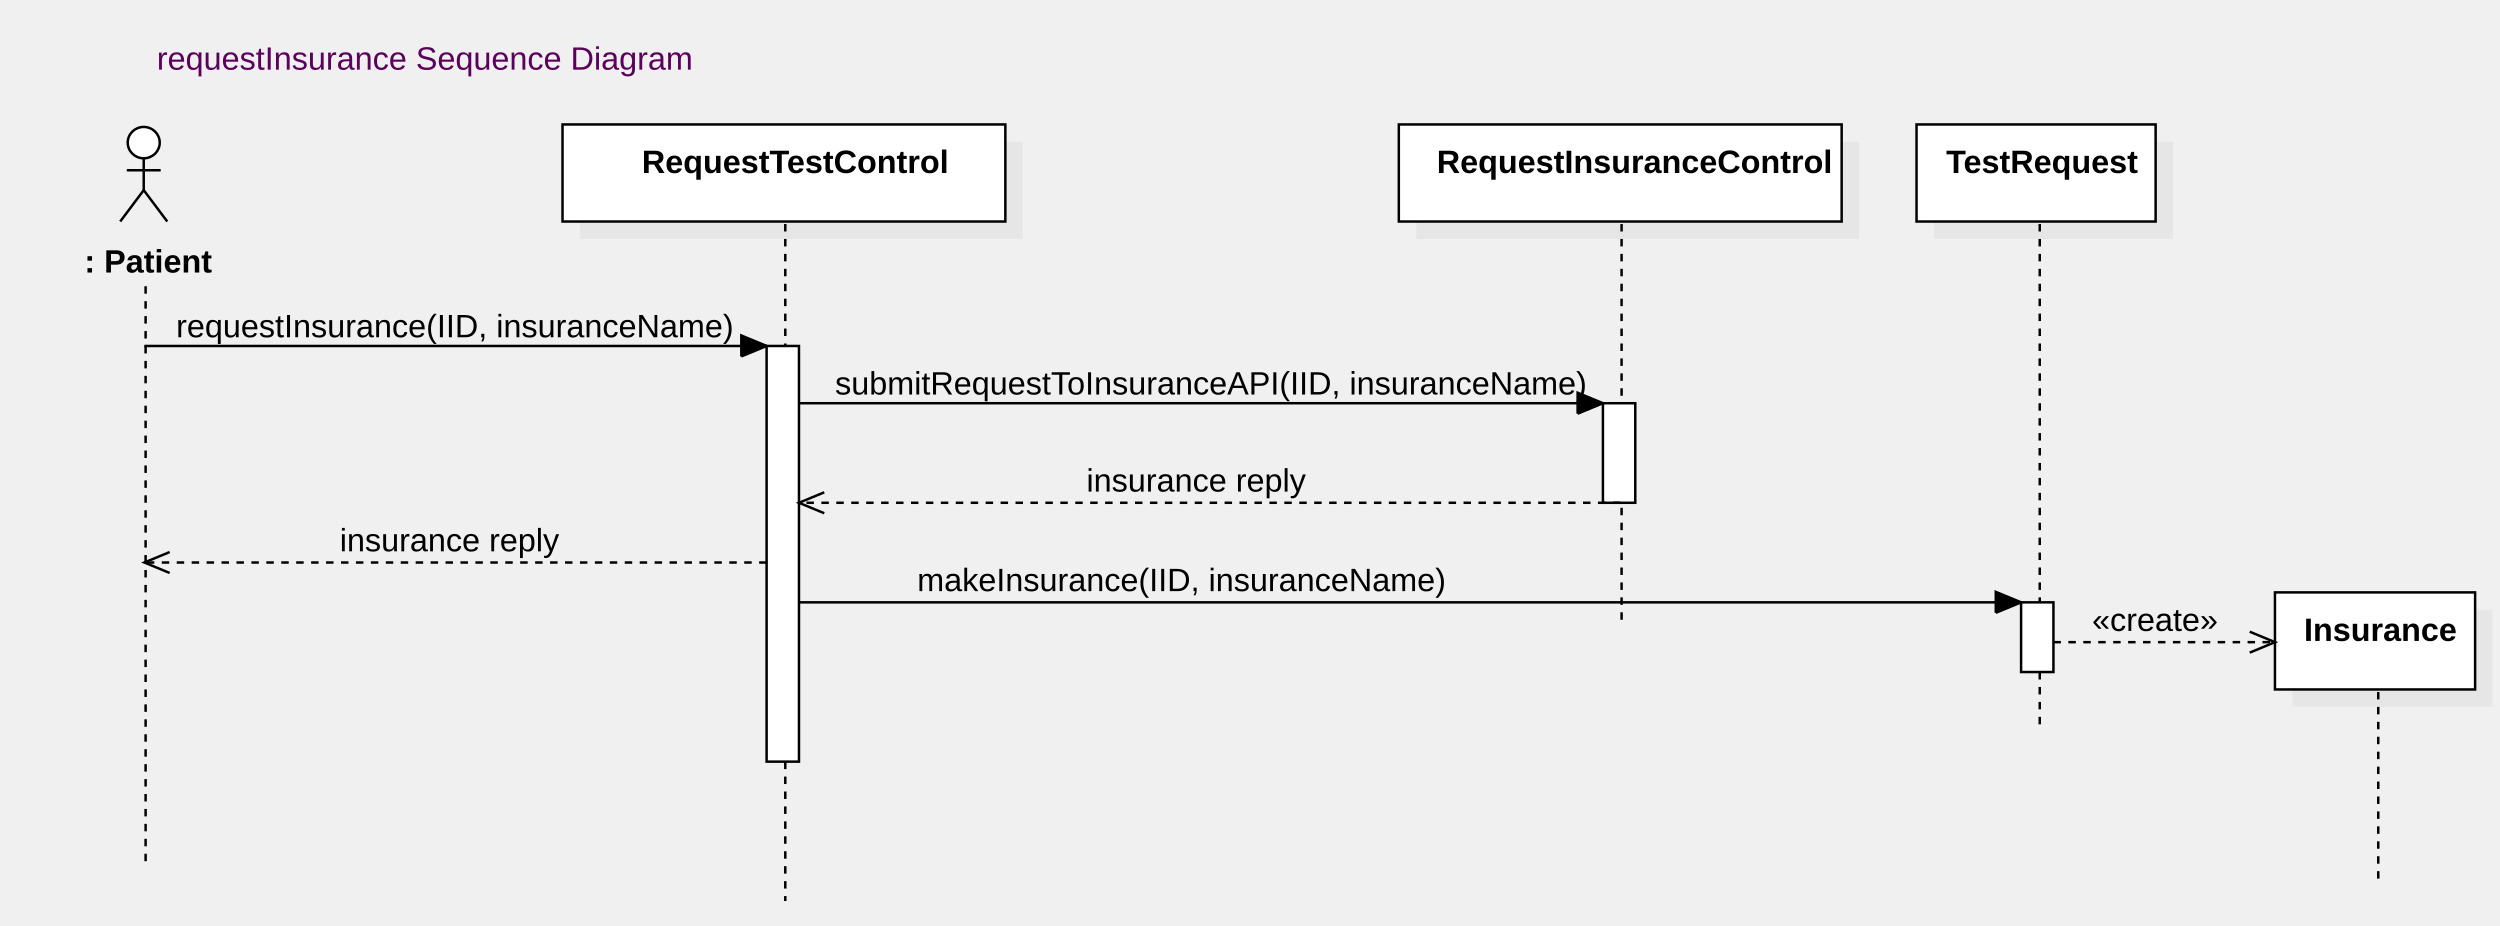
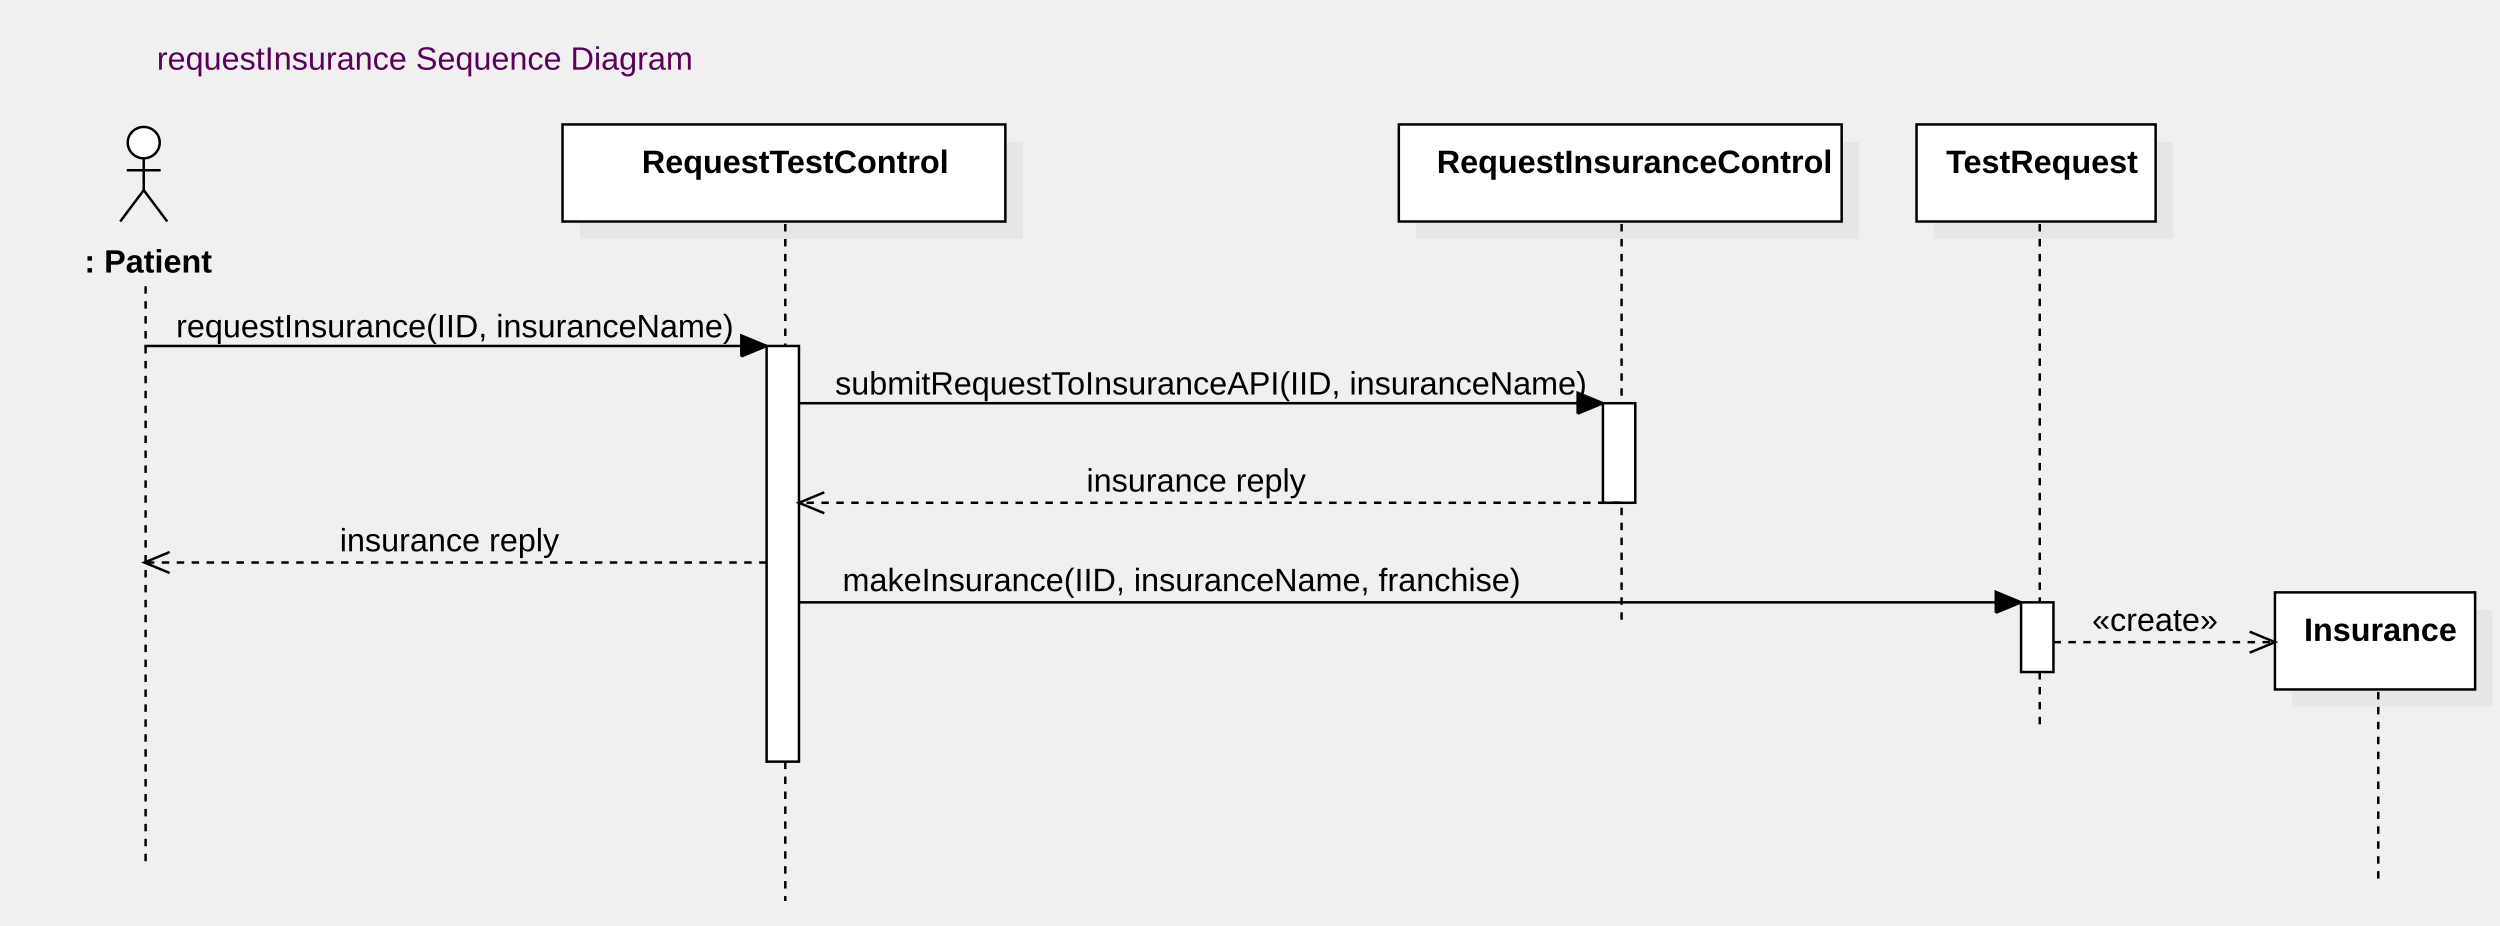
<svg xmlns="http://www.w3.org/2000/svg" version="1.1" width="1004.414" height="372">
  <defs />
  <g>
    <text fill="#eeeeee" stroke="none" font-family="Arial" font-size="24px" font-style="normal" font-weight="normal" text-decoration="none" x="0" y="0" />
    <text fill="#eeeeee" stroke="none" font-family="Arial" font-size="24px" font-style="normal" font-weight="normal" text-decoration="none" x="0" y="30" />
    <text fill="#eeeeee" stroke="none" font-family="Arial" font-size="24px" font-style="normal" font-weight="normal" text-decoration="none" x="0" y="60" />
    <text fill="#eeeeee" stroke="none" font-family="Arial" font-size="24px" font-style="normal" font-weight="normal" text-decoration="none" x="0" y="90" />
    <text fill="#eeeeee" stroke="none" font-family="Arial" font-size="24px" font-style="normal" font-weight="normal" text-decoration="none" x="0" y="120" />
    <text fill="#eeeeee" stroke="none" font-family="Arial" font-size="24px" font-style="normal" font-weight="normal" text-decoration="none" x="0" y="150" />
    <text fill="#eeeeee" stroke="none" font-family="Arial" font-size="24px" font-style="normal" font-weight="normal" text-decoration="none" x="0" y="180" />
    <text fill="#eeeeee" stroke="none" font-family="Arial" font-size="24px" font-style="normal" font-weight="normal" text-decoration="none" x="0" y="210" />
    <text fill="#eeeeee" stroke="none" font-family="Arial" font-size="24px" font-style="normal" font-weight="normal" text-decoration="none" x="0" y="240" />
    <text fill="#eeeeee" stroke="none" font-family="Arial" font-size="24px" font-style="normal" font-weight="normal" text-decoration="none" x="0" y="270" />
    <text fill="#eeeeee" stroke="none" font-family="Arial" font-size="24px" font-style="normal" font-weight="normal" text-decoration="none" x="0" y="300" />
    <text fill="#eeeeee" stroke="none" font-family="Arial" font-size="24px" font-style="normal" font-weight="normal" text-decoration="none" x="0" y="330" />
    <text fill="#eeeeee" stroke="none" font-family="Arial" font-size="24px" font-style="normal" font-weight="normal" text-decoration="none" x="0" y="360" />
    <text fill="#eeeeee" stroke="none" font-family="Arial" font-size="24px" font-style="normal" font-weight="normal" text-decoration="none" x="200" y="0" />
    <text fill="#eeeeee" stroke="none" font-family="Arial" font-size="24px" font-style="normal" font-weight="normal" text-decoration="none" x="200" y="30" />
    <text fill="#eeeeee" stroke="none" font-family="Arial" font-size="24px" font-style="normal" font-weight="normal" text-decoration="none" x="200" y="60" />
    <text fill="#eeeeee" stroke="none" font-family="Arial" font-size="24px" font-style="normal" font-weight="normal" text-decoration="none" x="200" y="90" />
    <text fill="#eeeeee" stroke="none" font-family="Arial" font-size="24px" font-style="normal" font-weight="normal" text-decoration="none" x="200" y="120" />
    <text fill="#eeeeee" stroke="none" font-family="Arial" font-size="24px" font-style="normal" font-weight="normal" text-decoration="none" x="200" y="150" />
    <text fill="#eeeeee" stroke="none" font-family="Arial" font-size="24px" font-style="normal" font-weight="normal" text-decoration="none" x="200" y="180" />
    <text fill="#eeeeee" stroke="none" font-family="Arial" font-size="24px" font-style="normal" font-weight="normal" text-decoration="none" x="200" y="210" />
    <text fill="#eeeeee" stroke="none" font-family="Arial" font-size="24px" font-style="normal" font-weight="normal" text-decoration="none" x="200" y="240" />
    <text fill="#eeeeee" stroke="none" font-family="Arial" font-size="24px" font-style="normal" font-weight="normal" text-decoration="none" x="200" y="270" />
    <text fill="#eeeeee" stroke="none" font-family="Arial" font-size="24px" font-style="normal" font-weight="normal" text-decoration="none" x="200" y="300" />
    <text fill="#eeeeee" stroke="none" font-family="Arial" font-size="24px" font-style="normal" font-weight="normal" text-decoration="none" x="200" y="330" />
    <text fill="#eeeeee" stroke="none" font-family="Arial" font-size="24px" font-style="normal" font-weight="normal" text-decoration="none" x="200" y="360" />
    <text fill="#eeeeee" stroke="none" font-family="Arial" font-size="24px" font-style="normal" font-weight="normal" text-decoration="none" x="400" y="0" />
    <text fill="#eeeeee" stroke="none" font-family="Arial" font-size="24px" font-style="normal" font-weight="normal" text-decoration="none" x="400" y="30" />
    <text fill="#eeeeee" stroke="none" font-family="Arial" font-size="24px" font-style="normal" font-weight="normal" text-decoration="none" x="400" y="60" />
    <text fill="#eeeeee" stroke="none" font-family="Arial" font-size="24px" font-style="normal" font-weight="normal" text-decoration="none" x="400" y="90" />
    <text fill="#eeeeee" stroke="none" font-family="Arial" font-size="24px" font-style="normal" font-weight="normal" text-decoration="none" x="400" y="120" />
    <text fill="#eeeeee" stroke="none" font-family="Arial" font-size="24px" font-style="normal" font-weight="normal" text-decoration="none" x="400" y="150" />
    <text fill="#eeeeee" stroke="none" font-family="Arial" font-size="24px" font-style="normal" font-weight="normal" text-decoration="none" x="400" y="180" />
    <text fill="#eeeeee" stroke="none" font-family="Arial" font-size="24px" font-style="normal" font-weight="normal" text-decoration="none" x="400" y="210" />
    <text fill="#eeeeee" stroke="none" font-family="Arial" font-size="24px" font-style="normal" font-weight="normal" text-decoration="none" x="400" y="240" />
    <text fill="#eeeeee" stroke="none" font-family="Arial" font-size="24px" font-style="normal" font-weight="normal" text-decoration="none" x="400" y="270" />
    <text fill="#eeeeee" stroke="none" font-family="Arial" font-size="24px" font-style="normal" font-weight="normal" text-decoration="none" x="400" y="300" />
    <text fill="#eeeeee" stroke="none" font-family="Arial" font-size="24px" font-style="normal" font-weight="normal" text-decoration="none" x="400" y="330" />
    <text fill="#eeeeee" stroke="none" font-family="Arial" font-size="24px" font-style="normal" font-weight="normal" text-decoration="none" x="400" y="360" />
    <text fill="#eeeeee" stroke="none" font-family="Arial" font-size="24px" font-style="normal" font-weight="normal" text-decoration="none" x="600" y="0" />
    <text fill="#eeeeee" stroke="none" font-family="Arial" font-size="24px" font-style="normal" font-weight="normal" text-decoration="none" x="600" y="30" />
    <text fill="#eeeeee" stroke="none" font-family="Arial" font-size="24px" font-style="normal" font-weight="normal" text-decoration="none" x="600" y="60" />
    <text fill="#eeeeee" stroke="none" font-family="Arial" font-size="24px" font-style="normal" font-weight="normal" text-decoration="none" x="600" y="90" />
    <text fill="#eeeeee" stroke="none" font-family="Arial" font-size="24px" font-style="normal" font-weight="normal" text-decoration="none" x="600" y="120" />
    <text fill="#eeeeee" stroke="none" font-family="Arial" font-size="24px" font-style="normal" font-weight="normal" text-decoration="none" x="600" y="150" />
    <text fill="#eeeeee" stroke="none" font-family="Arial" font-size="24px" font-style="normal" font-weight="normal" text-decoration="none" x="600" y="180" />
    <text fill="#eeeeee" stroke="none" font-family="Arial" font-size="24px" font-style="normal" font-weight="normal" text-decoration="none" x="600" y="210" />
    <text fill="#eeeeee" stroke="none" font-family="Arial" font-size="24px" font-style="normal" font-weight="normal" text-decoration="none" x="600" y="240" />
    <text fill="#eeeeee" stroke="none" font-family="Arial" font-size="24px" font-style="normal" font-weight="normal" text-decoration="none" x="600" y="270" />
    <text fill="#eeeeee" stroke="none" font-family="Arial" font-size="24px" font-style="normal" font-weight="normal" text-decoration="none" x="600" y="300" />
    <text fill="#eeeeee" stroke="none" font-family="Arial" font-size="24px" font-style="normal" font-weight="normal" text-decoration="none" x="600" y="330" />
    <text fill="#eeeeee" stroke="none" font-family="Arial" font-size="24px" font-style="normal" font-weight="normal" text-decoration="none" x="600" y="360" />
    <text fill="#eeeeee" stroke="none" font-family="Arial" font-size="24px" font-style="normal" font-weight="normal" text-decoration="none" x="800" y="0" />
    <text fill="#eeeeee" stroke="none" font-family="Arial" font-size="24px" font-style="normal" font-weight="normal" text-decoration="none" x="800" y="30" />
    <text fill="#eeeeee" stroke="none" font-family="Arial" font-size="24px" font-style="normal" font-weight="normal" text-decoration="none" x="800" y="60" />
    <text fill="#eeeeee" stroke="none" font-family="Arial" font-size="24px" font-style="normal" font-weight="normal" text-decoration="none" x="800" y="90" />
    <text fill="#eeeeee" stroke="none" font-family="Arial" font-size="24px" font-style="normal" font-weight="normal" text-decoration="none" x="800" y="120" />
    <text fill="#eeeeee" stroke="none" font-family="Arial" font-size="24px" font-style="normal" font-weight="normal" text-decoration="none" x="800" y="150" />
    <text fill="#eeeeee" stroke="none" font-family="Arial" font-size="24px" font-style="normal" font-weight="normal" text-decoration="none" x="800" y="180" />
    <text fill="#eeeeee" stroke="none" font-family="Arial" font-size="24px" font-style="normal" font-weight="normal" text-decoration="none" x="800" y="210" />
    <text fill="#eeeeee" stroke="none" font-family="Arial" font-size="24px" font-style="normal" font-weight="normal" text-decoration="none" x="800" y="240" />
    <text fill="#eeeeee" stroke="none" font-family="Arial" font-size="24px" font-style="normal" font-weight="normal" text-decoration="none" x="800" y="270" />
    <text fill="#eeeeee" stroke="none" font-family="Arial" font-size="24px" font-style="normal" font-weight="normal" text-decoration="none" x="800" y="300" />
    <text fill="#eeeeee" stroke="none" font-family="Arial" font-size="24px" font-style="normal" font-weight="normal" text-decoration="none" x="800" y="330" />
    <text fill="#eeeeee" stroke="none" font-family="Arial" font-size="24px" font-style="normal" font-weight="normal" text-decoration="none" x="800" y="360" />
    <text fill="#eeeeee" stroke="none" font-family="Arial" font-size="24px" font-style="normal" font-weight="normal" text-decoration="none" x="1000" y="0" />
    <text fill="#eeeeee" stroke="none" font-family="Arial" font-size="24px" font-style="normal" font-weight="normal" text-decoration="none" x="1000" y="30" />
    <text fill="#eeeeee" stroke="none" font-family="Arial" font-size="24px" font-style="normal" font-weight="normal" text-decoration="none" x="1000" y="60" />
    <text fill="#eeeeee" stroke="none" font-family="Arial" font-size="24px" font-style="normal" font-weight="normal" text-decoration="none" x="1000" y="90" />
    <text fill="#eeeeee" stroke="none" font-family="Arial" font-size="24px" font-style="normal" font-weight="normal" text-decoration="none" x="1000" y="120" />
    <text fill="#eeeeee" stroke="none" font-family="Arial" font-size="24px" font-style="normal" font-weight="normal" text-decoration="none" x="1000" y="150" />
    <text fill="#eeeeee" stroke="none" font-family="Arial" font-size="24px" font-style="normal" font-weight="normal" text-decoration="none" x="1000" y="180" />
    <text fill="#eeeeee" stroke="none" font-family="Arial" font-size="24px" font-style="normal" font-weight="normal" text-decoration="none" x="1000" y="210" />
    <text fill="#eeeeee" stroke="none" font-family="Arial" font-size="24px" font-style="normal" font-weight="normal" text-decoration="none" x="1000" y="240" />
    <text fill="#eeeeee" stroke="none" font-family="Arial" font-size="24px" font-style="normal" font-weight="normal" text-decoration="none" x="1000" y="270" />
    <text fill="#eeeeee" stroke="none" font-family="Arial" font-size="24px" font-style="normal" font-weight="normal" text-decoration="none" x="1000" y="300" />
    <text fill="#eeeeee" stroke="none" font-family="Arial" font-size="24px" font-style="normal" font-weight="normal" text-decoration="none" x="1000" y="330" />
    <text fill="#eeeeee" stroke="none" font-family="Arial" font-size="24px" font-style="normal" font-weight="normal" text-decoration="none" x="1000" y="360" />
    <g transform="translate(-198,10) scale(1,1)">
      <path fill="#ffffff" stroke="none" d="M 249.314 47.3 C 249.314 43.821 252.193 41 255.743 41 C 259.294 41 262.172 43.821 262.172 47.3 C 262.172 50.779 259.294 53.6 255.743 53.6 C 252.193 53.6 249.314 50.779 249.314 47.3 Z" />
    </g>
    <g transform="translate(-198,10) scale(1,1)">
      <path fill="none" stroke="#000000" d="M 249.314 47.3 C 249.314 43.821 252.193 41 255.743 41 C 259.294 41 262.172 43.821 262.172 47.3 C 262.172 50.779 259.294 53.6 255.743 53.6 C 252.193 53.6 249.314 50.779 249.314 47.3 Z" stroke-miterlimit="10" />
    </g>
    <g transform="translate(-198,10) scale(1,1)">
      <path fill="none" stroke="#000000" d="M 255.743 53.6 L 255.743 66.4" stroke-miterlimit="10" />
    </g>
    <g transform="translate(-198,10) scale(1,1)">
      <path fill="none" stroke="#000000" d="M 248.936 58.4 L 262.551 58.4" stroke-miterlimit="10" />
    </g>
    <g transform="translate(-198,10) scale(1,1)">
      <path fill="none" stroke="#000000" d="M 255.743 66.4 L 246.289 79" stroke-miterlimit="10" />
    </g>
    <g transform="translate(-198,10) scale(1,1)">
      <path fill="none" stroke="#000000" d="M 255.743 66.4 L 265.198 79" stroke-miterlimit="10" />
    </g>
    <g transform="translate(-198,10) scale(1,1)">
      <g>
        <path fill="none" stroke="none" />
        <text fill="#000000" stroke="none" font-family="Arial" font-size="13px" font-style="normal" font-weight="bold" text-decoration="none" x="231.895" y="99.5">: Patient</text>
      </g>
    </g>
    <g transform="translate(-198,10) scale(1,1)">
      <path fill="none" stroke="#000000" d="M 256.5 105 L 256.5 336" stroke-miterlimit="10" stroke-dasharray="3" />
    </g>
    <g transform="translate(-198,10) scale(1,1)">
      <rect fill="#C0C0C0" stroke="none" x="431" y="47" width="177.914" height="39" opacity="0.2" />
    </g>
    <g transform="translate(-198,10) scale(1,1)">
      <rect fill="#ffffff" stroke="none" x="424" y="40" width="177.914" height="39" />
    </g>
    <g transform="translate(-198,10) scale(1,1)">
      <path fill="none" stroke="#000000" d="M 424 40 L 601.914 40 L 601.914 79 L 424 79 L 424 40 Z Z" stroke-miterlimit="10" />
    </g>
    <g transform="translate(-198,10) scale(1,1)">
      <g>
        <path fill="none" stroke="none" />
        <text fill="#000000" stroke="none" font-family="Arial" font-size="13px" font-style="normal" font-weight="bold" text-decoration="none" x="455.872" y="59.5">RequestTestControl</text>
      </g>
    </g>
    <g transform="translate(-198,10) scale(1,1)">
      <path fill="none" stroke="#000000" d="M 513.5 80 L 513.5 352" stroke-miterlimit="10" stroke-dasharray="3" />
    </g>
    <g transform="translate(-198,10) scale(1,1)">
      <rect fill="#C0C0C0" stroke="none" x="767" y="47" width="177.914" height="39" opacity="0.2" />
    </g>
    <g transform="translate(-198,10) scale(1,1)">
      <rect fill="#ffffff" stroke="none" x="760" y="40" width="177.914" height="39" />
    </g>
    <g transform="translate(-198,10) scale(1,1)">
      <path fill="none" stroke="#000000" d="M 760 40 L 937.914 40 L 937.914 79 L 760 79 L 760 40 Z Z" stroke-miterlimit="10" />
    </g>
    <g transform="translate(-198,10) scale(1,1)">
      <g>
        <path fill="none" stroke="none" />
        <text fill="#000000" stroke="none" font-family="Arial" font-size="13px" font-style="normal" font-weight="bold" text-decoration="none" x="775.248" y="59.5">RequestInsuranceControl</text>
      </g>
    </g>
    <g transform="translate(-198,10) scale(1,1)">
      <path fill="none" stroke="#000000" d="M 849.5 80 L 849.5 240" stroke-miterlimit="10" stroke-dasharray="3" />
    </g>
    <g transform="translate(-198,10) scale(1,1)">
      <rect fill="#C0C0C0" stroke="none" x="1119" y="235" width="80.414" height="39" opacity="0.2" />
    </g>
    <g transform="translate(-198,10) scale(1,1)">
      <rect fill="#ffffff" stroke="none" x="1112" y="228" width="80.414" height="39" />
    </g>
    <g transform="translate(-198,10) scale(1,1)">
      <path fill="none" stroke="#000000" d="M 1112 228 L 1192.414 228 L 1192.414 267 L 1112 267 L 1112 228 Z Z" stroke-miterlimit="10" />
    </g>
    <g transform="translate(-198,10) scale(1,1)">
      <g>
        <path fill="none" stroke="none" />
        <text fill="#000000" stroke="none" font-family="Arial" font-size="13px" font-style="normal" font-weight="bold" text-decoration="none" x="1123.661" y="247.5">Insurance</text>
      </g>
    </g>
    <g transform="translate(-198,10) scale(1,1)">
      <path fill="none" stroke="#000000" d="M 1153.5 268 L 1153.5 344" stroke-miterlimit="10" stroke-dasharray="3" />
    </g>
    <g transform="translate(-198,10) scale(1,1)">
      <g>
        <path fill="none" stroke="none" />
        <text fill="#5b005b" stroke="none" font-family="Arial" font-size="13px" font-style="normal" font-weight="normal" text-decoration="none" x="261" y="18">requestInsurance Sequence Diagram</text>
      </g>
    </g>
    <g transform="translate(-198,10) scale(1,1)">
      <rect fill="#C0C0C0" stroke="none" x="975" y="47" width="96.054" height="39" opacity="0.2" />
    </g>
    <g transform="translate(-198,10) scale(1,1)">
      <rect fill="#ffffff" stroke="none" x="968" y="40" width="96.054" height="39" />
    </g>
    <g transform="translate(-198,10) scale(1,1)">
      <path fill="none" stroke="#000000" d="M 968 40 L 1064.054 40 L 1064.054 79 L 968 79 L 968 40 Z Z" stroke-miterlimit="10" />
    </g>
    <g transform="translate(-198,10) scale(1,1)">
      <g>
        <path fill="none" stroke="none" />
        <text fill="#000000" stroke="none" font-family="Arial" font-size="13px" font-style="normal" font-weight="bold" text-decoration="none" x="979.896" y="59.5">TestRequest</text>
      </g>
    </g>
    <g transform="translate(-198,10) scale(1,1)">
      <path fill="none" stroke="#000000" d="M 1017.5 80 L 1017.5 282" stroke-miterlimit="10" stroke-dasharray="3" />
    </g>
    <g transform="translate(-198,10) scale(1,1)">
      <path fill="none" stroke="#000000" d="M 256 129 L 506 129" stroke-miterlimit="10" />
    </g>
    <g transform="translate(-198,10) scale(1,1)">
      <path fill="#000000" stroke="none" d="M 495.837 133.21 L 506 129 L 495.837 124.79" />
    </g>
    <g transform="translate(-198,10) scale(1,1)">
      <path fill="none" stroke="#000000" d="M 495.837 133.21 L 506 129 L 495.837 124.79 L 495.837 133.21" stroke-miterlimit="10" />
    </g>
    <g transform="translate(-198,10) scale(1,1)">
      <g>
        <path fill="none" stroke="none" />
        <text fill="#000000" stroke="none" font-family="Arial" font-size="13px" font-style="normal" font-weight="normal" text-decoration="none" x="268.75" y="125.5">requestInsurance(IID, insuranceName)</text>
      </g>
    </g>
    <g transform="translate(-198,10) scale(1,1)">
      <rect fill="#ffffff" stroke="none" x="506" y="129" width="13" height="167" />
    </g>
    <g transform="translate(-198,10) scale(1,1)">
      <path fill="none" stroke="#000000" d="M 506 129 L 519 129 L 519 296 L 506 296 L 506 129 Z Z" stroke-miterlimit="10" />
    </g>
    <g transform="translate(-198,10) scale(1,1)">
      <path fill="none" stroke="#000000" d="M 519 152 L 842 152" stroke-miterlimit="10" />
    </g>
    <g transform="translate(-198,10) scale(1,1)">
      <path fill="#000000" stroke="none" d="M 831.837 156.21 L 842 152 L 831.837 147.79" />
    </g>
    <g transform="translate(-198,10) scale(1,1)">
      <path fill="none" stroke="#000000" d="M 831.837 156.21 L 842 152 L 831.837 147.79 L 831.837 156.21" stroke-miterlimit="10" />
    </g>
    <g transform="translate(-198,10) scale(1,1)">
      <g>
        <path fill="none" stroke="none" />
        <text fill="#000000" stroke="none" font-family="Arial" font-size="13px" font-style="normal" font-weight="normal" text-decoration="none" x="533.5" y="148.5">submitRequestToInsuranceAPI(IID, insuranceName)</text>
      </g>
    </g>
    <g transform="translate(-198,10) scale(1,1)">
      <rect fill="#ffffff" stroke="none" x="842" y="152" width="13" height="40" />
    </g>
    <g transform="translate(-198,10) scale(1,1)">
      <path fill="none" stroke="#000000" d="M 842 152 L 855 152 L 855 192 L 842 192 L 842 152 Z Z" stroke-miterlimit="10" />
    </g>
    <g transform="translate(-198,10) scale(1,1)">
      <path fill="none" stroke="#000000" d="M 849 192 L 519 192" stroke-miterlimit="10" stroke-dasharray="3" />
    </g>
    <g transform="translate(-198,10) scale(1,1)">
      <path fill="none" stroke="#000000" d="M 529.163 187.79 L 519 192 L 529.163 196.21" stroke-miterlimit="10" />
    </g>
    <g transform="translate(-198,10) scale(1,1)">
      <g>
        <path fill="none" stroke="none" />
        <text fill="#000000" stroke="none" font-family="Arial" font-size="13px" font-style="normal" font-weight="normal" text-decoration="none" x="634.5" y="187.5">insurance reply</text>
      </g>
    </g>
    <g transform="translate(-198,10) scale(1,1)">
      <path fill="none" stroke="#000000" d="M 506 216 L 256 216" stroke-miterlimit="10" stroke-dasharray="3" />
    </g>
    <g transform="translate(-198,10) scale(1,1)">
      <path fill="none" stroke="#000000" d="M 266.163 211.79 L 256 216 L 266.163 220.21" stroke-miterlimit="10" />
    </g>
    <g transform="translate(-198,10) scale(1,1)">
      <g>
        <path fill="none" stroke="none" />
        <text fill="#000000" stroke="none" font-family="Arial" font-size="13px" font-style="normal" font-weight="normal" text-decoration="none" x="334.5" y="211.5">insurance reply</text>
      </g>
    </g>
    <g transform="translate(-198,10) scale(1,1)">
      <path fill="none" stroke="#000000" d="M 519 232 L 1010 232" stroke-miterlimit="10" />
    </g>
    <g transform="translate(-198,10) scale(1,1)">
      <path fill="#000000" stroke="none" d="M 999.837 236.21 L 1010 232 L 999.837 227.79" />
    </g>
    <g transform="translate(-198,10) scale(1,1)">
      <path fill="none" stroke="#000000" d="M 999.837 236.21 L 1010 232 L 999.837 227.79 L 999.837 236.21" stroke-miterlimit="10" />
    </g>
    <g transform="translate(-198,10) scale(1,1)">
      <g>
        <path fill="none" stroke="none" />
-         <text fill="#000000" stroke="none" font-family="Arial" font-size="13px" font-style="normal" font-weight="normal" text-decoration="none" x="566.5" y="227.5">makeInsurance(IID, insuranceName)</text>
+         <text fill="#000000" stroke="none" font-family="Arial" font-size="13px" font-style="normal" font-weight="normal" text-decoration="none" x="536.5" y="227.5">makeInsurance(IID, insuranceName, franchise)</text>
      </g>
    </g>
    <g transform="translate(-198,10) scale(1,1)">
      <rect fill="#ffffff" stroke="none" x="1010" y="232" width="13" height="28" />
    </g>
    <g transform="translate(-198,10) scale(1,1)">
      <path fill="none" stroke="#000000" d="M 1010 232 L 1023 232 L 1023 260 L 1010 260 L 1010 232 Z Z" stroke-miterlimit="10" />
    </g>
    <g transform="translate(-198,10) scale(1,1)">
      <path fill="none" stroke="#000000" d="M 1023 248 L 1112 248" stroke-miterlimit="10" stroke-dasharray="3" />
    </g>
    <g transform="translate(-198,10) scale(1,1)">
      <path fill="none" stroke="#000000" d="M 1101.837 252.21 L 1112 248 L 1101.837 243.79" stroke-miterlimit="10" />
    </g>
    <g transform="translate(-198,10) scale(1,1)">
      <g>
        <path fill="none" stroke="none" />
        <text fill="#000000" stroke="none" font-family="Arial" font-size="13px" font-style="normal" font-weight="normal" text-decoration="none" x="1038.5" y="243.5">«create»</text>
      </g>
    </g>
  </g>
</svg>
